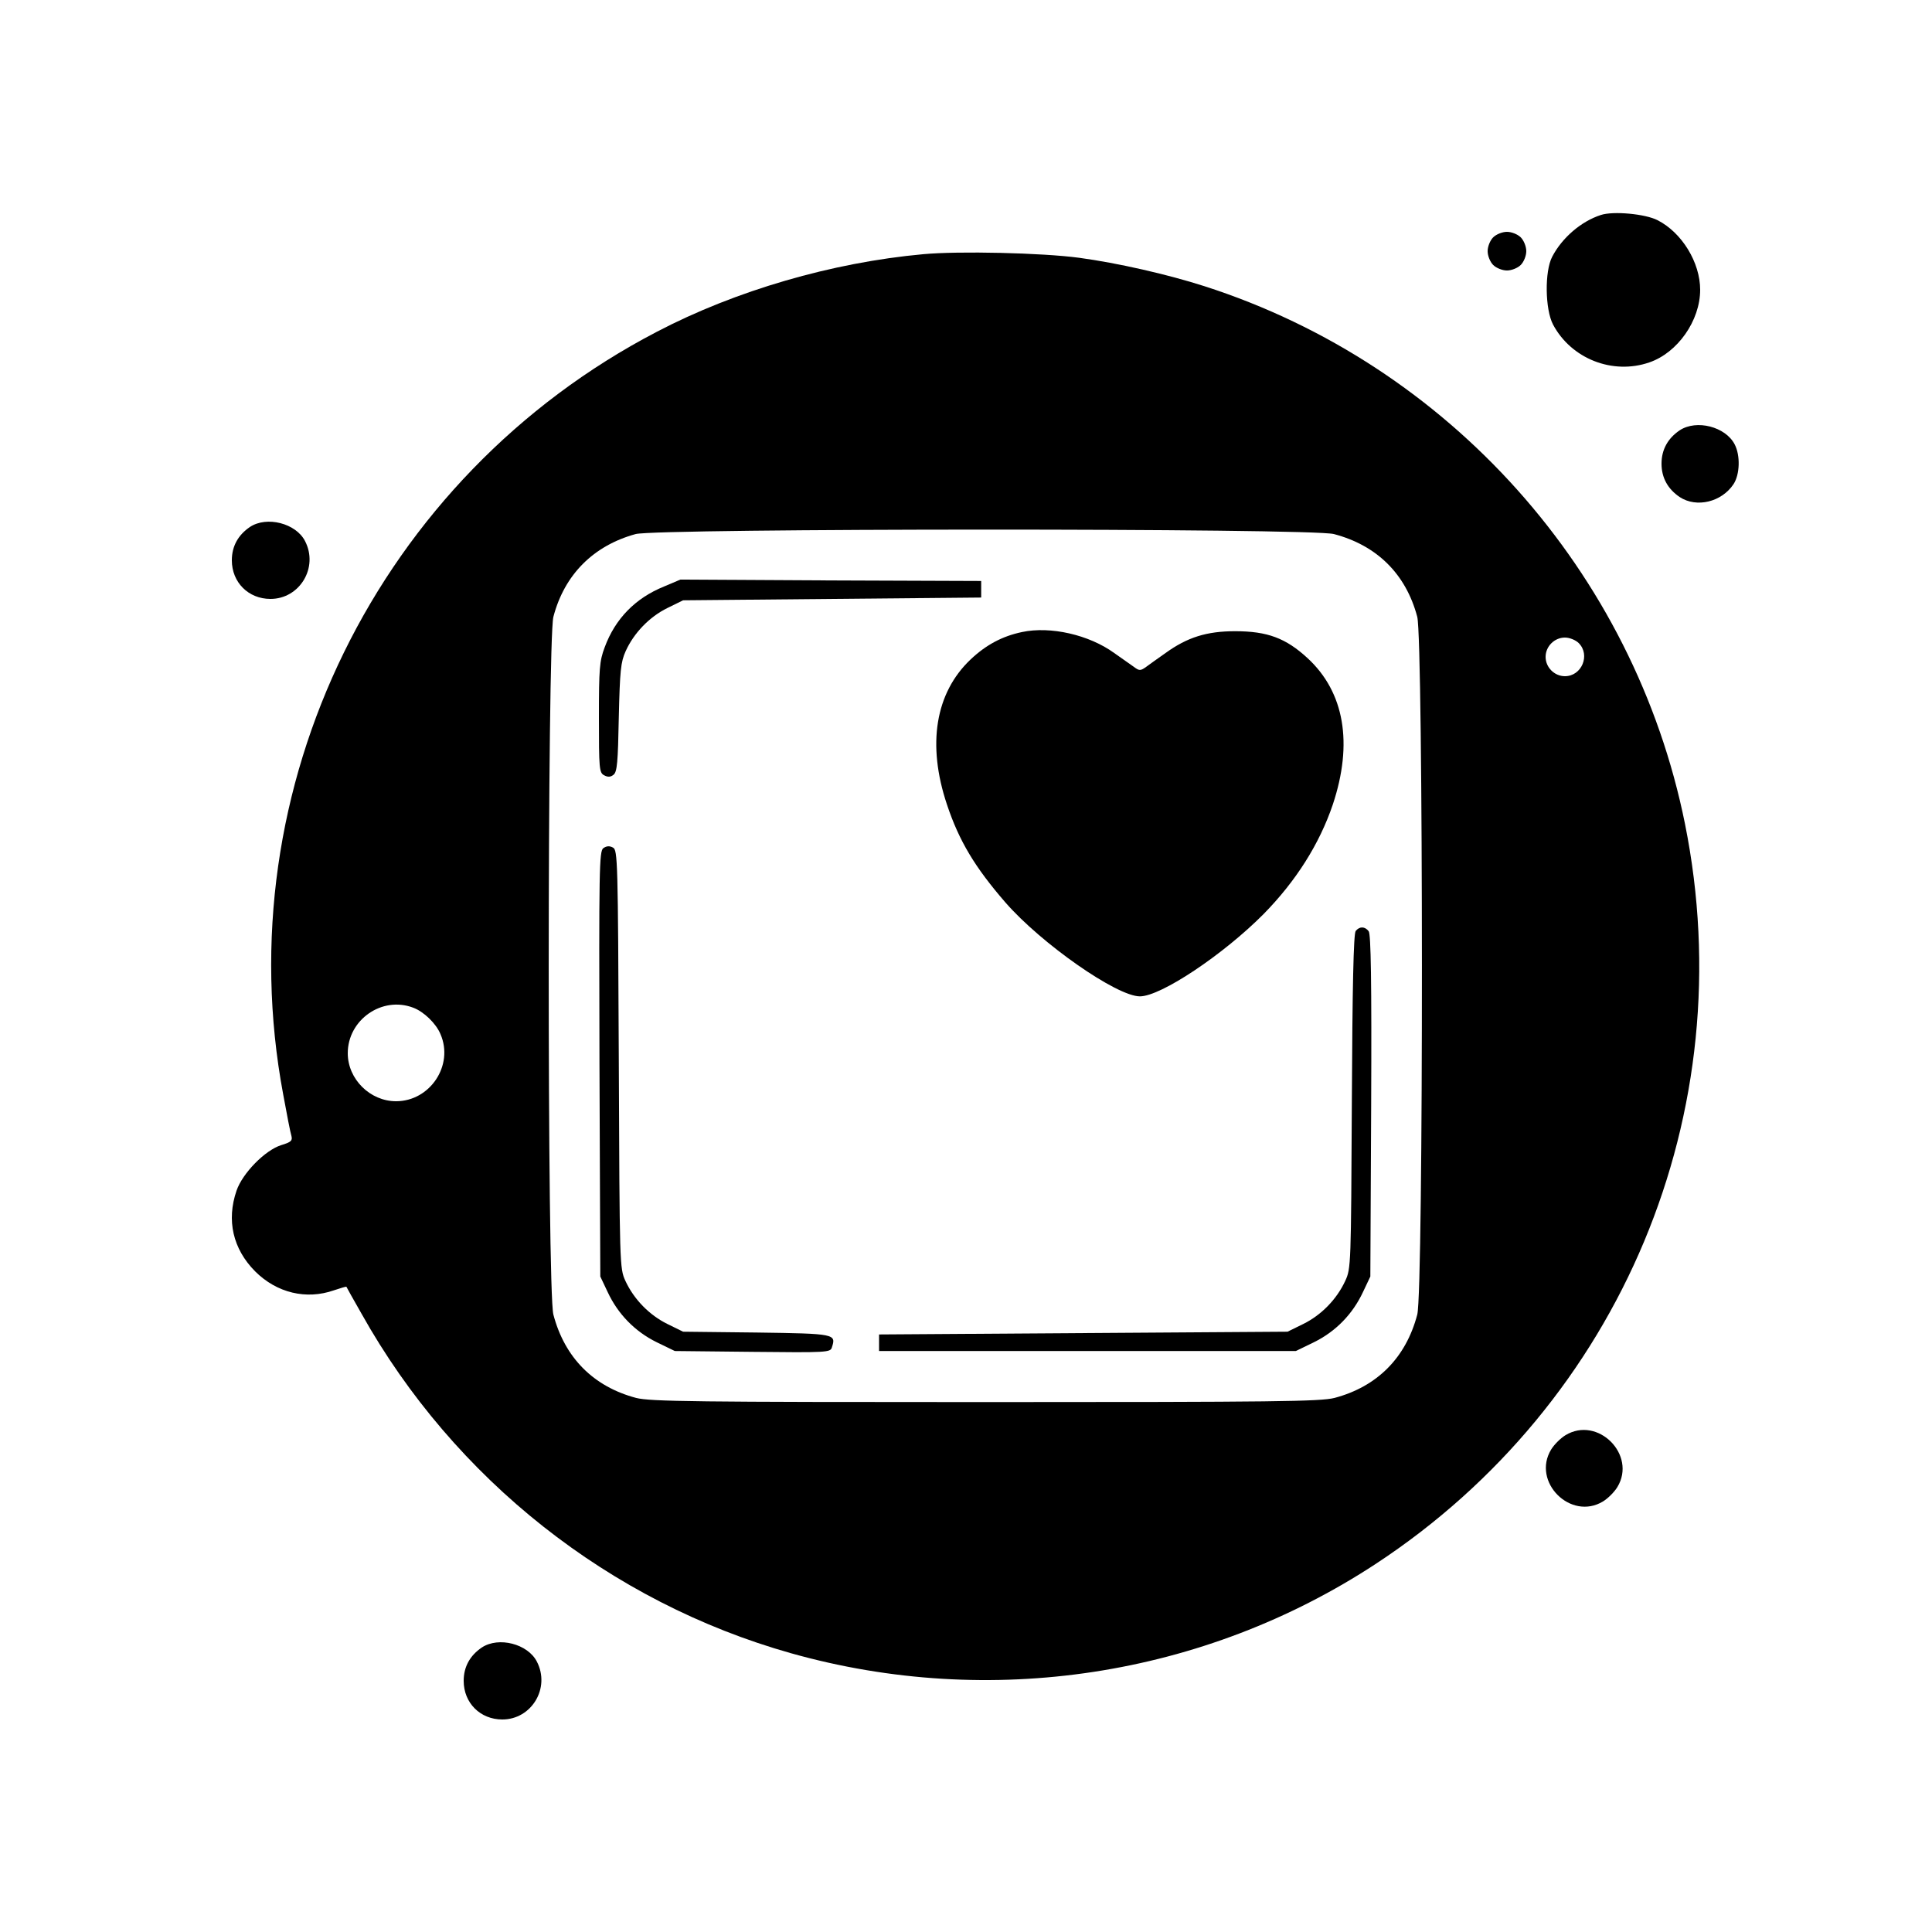
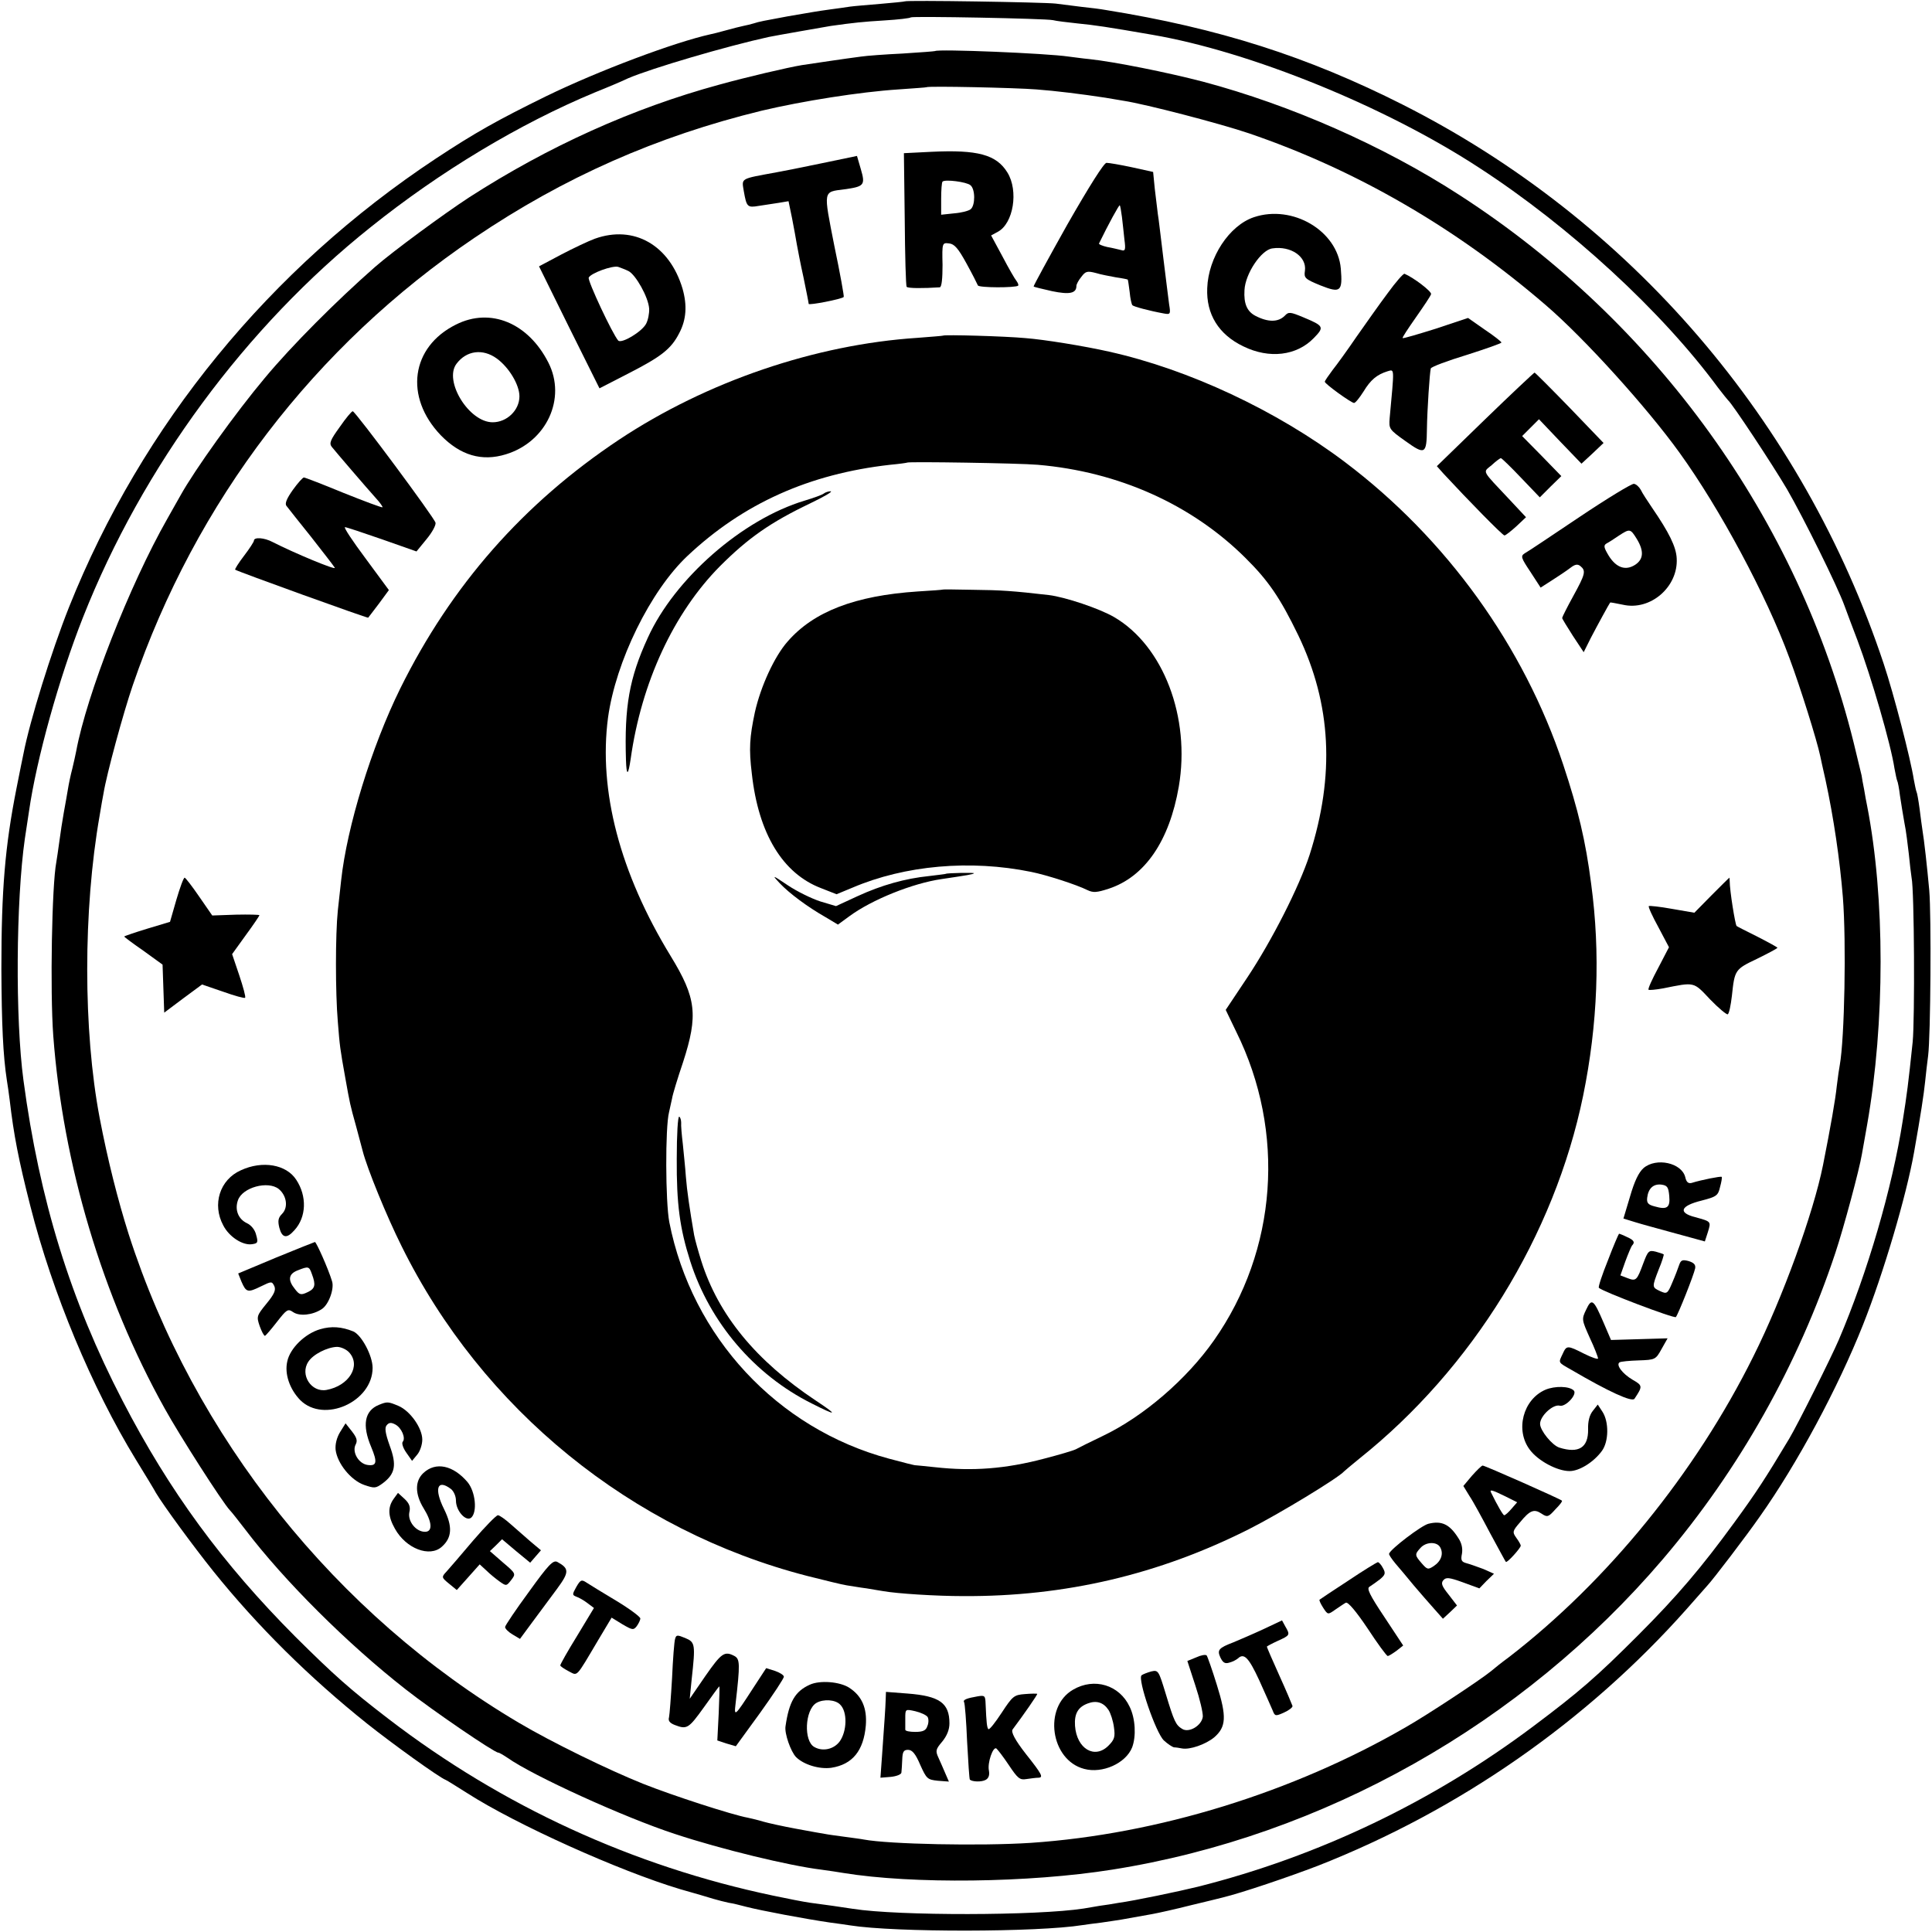
<svg xmlns="http://www.w3.org/2000/svg" version="1.0" width="700pt" height="700pt" viewBox="0 0 700 700" preserveAspectRatio="xMidYMid meet">
  <g transform="translate(0,700) scale(0.1,-0.1)" fill="#000000" stroke="none">
-     <path d="M5800 6221 c-71 -23 -140 -82 -176 -151 -28 -53 -26 -191 3 -246 66 -124 216 -183 349 -137 102 35 184 151 184 263 0 99 -66 207 -154 252 -44 23 -161 34 -206 19z" />
-     <path d="M5410 6140 c-11 -11 -20 -33 -20 -50 0 -17 9 -39 20 -50 11 -11 33 -20 50 -20 17 0 39 9 50 20 11 11 20 33 20 50 0 17 -9 39 -20 50 -11 11 -33 20 -50 20 -17 0 -39 -9 -50 -20z" />
-     <path d="M3345 6079 c-330 -30 -680 -132 -965 -281 -1010 -526 -1562 -1651 -1354 -2763 13 -71 26 -139 30 -151 4 -17 -1 -22 -37 -33 -58 -18 -140 -101 -162 -165 -37 -108 -13 -211 67 -292 79 -79 186 -104 286 -69 24 8 44 14 45 13 1 -2 25 -46 55 -98 336 -600 900 -1045 1556 -1230 721 -203 1496 -85 2119 324 889 584 1330 1638 1120 2681 -184 913 -854 1663 -1741 1948 -134 43 -314 84 -454 103 -135 18 -436 25 -565 13z m1488 -1014 c156 -41 261 -145 302 -300 22 -88 23 -2441 0 -2528 -41 -156 -145 -261 -300 -302 -52 -13 -214 -15 -1265 -15 -1051 0 -1213 2 -1265 15 -155 41 -259 146 -300 302 -23 87 -22 2440 0 2528 40 153 145 258 298 300 80 21 2447 22 2530 0z m887 -395 c43 -43 11 -120 -50 -120 -38 0 -70 32 -70 70 0 38 32 70 70 70 17 0 39 -9 50 -20z m-4223 -1321 c38 -14 83 -57 99 -96 49 -113 -38 -243 -161 -243 -94 0 -175 80 -175 174 0 121 124 208 237 165z" />
-     <path d="M2406 4875 c-104 -42 -177 -117 -215 -220 -19 -50 -21 -78 -21 -255 0 -184 1 -200 19 -209 13 -7 23 -7 34 2 13 10 16 46 19 207 4 171 7 201 25 241 30 66 86 124 151 156 l57 28 540 5 540 5 0 30 0 30 -545 2 -545 3 -59 -25z" />
-     <path d="M3703 4710 c-72 -15 -131 -47 -186 -99 -128 -121 -159 -308 -86 -526 44 -132 101 -227 212 -355 130 -149 403 -340 487 -340 76 0 302 151 448 298 118 120 203 255 251 397 74 222 42 407 -91 530 -79 73 -146 98 -263 98 -103 0 -173 -22 -252 -79 -27 -19 -58 -41 -70 -50 -21 -15 -25 -15 -45 0 -13 9 -44 31 -71 50 -91 66 -231 98 -334 76z" />
-     <path d="M2186 3927 c-15 -11 -16 -75 -14 -782 l3 -770 27 -57 c37 -79 98 -142 177 -181 l66 -32 281 -3 c270 -3 283 -2 288 16 16 49 13 50 -272 54 l-267 3 -57 28 c-65 32 -121 89 -152 156 -21 46 -21 54 -24 803 -3 721 -4 758 -21 767 -13 7 -23 6 -35 -2z" />
-     <path d="M4912 3627 c-8 -9 -12 -206 -14 -617 -3 -594 -3 -606 -24 -651 -31 -67 -87 -124 -152 -156 l-57 -28 -740 -5 -740 -5 0 -30 0 -30 755 0 755 0 66 32 c79 39 140 102 177 181 l27 57 3 619 c2 453 -1 622 -9 632 -14 18 -33 18 -47 1z" />
-     <path d="M6086 5441 c-43 -29 -66 -70 -66 -121 0 -51 23 -92 66 -121 61 -40 152 -18 195 47 23 35 25 104 4 144 -33 64 -138 91 -199 51z" />
-     <path d="M906 5091 c-43 -29 -66 -70 -66 -121 0 -80 60 -140 140 -140 106 0 175 114 125 210 -33 64 -138 91 -199 51z" />
-     <path d="M5672 1800 c-18 -11 -41 -34 -52 -52 -71 -117 71 -259 188 -188 18 11 41 34 52 52 71 117 -71 259 -188 188z" />
-     <path d="M1746 1031 c-43 -29 -66 -70 -66 -121 0 -80 60 -140 140 -140 106 0 175 114 125 210 -33 64 -138 91 -199 51z" />
+     <path d="M3278 6995 c-1 -1 -41 -5 -88 -9 -47 -4 -96 -8 -110 -10 -14 -2 -46 -7 -71 -10 -51 -7 -66 -10 -154 -25 -86 -16 -104 -19 -125 -26 -10 -3 -27 -7 -37 -9 -10 -2 -38 -9 -63 -16 -25 -7 -49 -13 -55 -14 -131 -29 -406 -132 -597 -225 -177 -87 -257 -132 -398 -225 -602 -398 -1066 -965 -1330 -1626 -64 -161 -142 -412 -165 -531 -3 -13 -14 -69 -25 -124 -42 -212 -55 -370 -55 -655 1 -202 6 -314 20 -405 3 -16 7 -48 10 -70 15 -128 32 -216 75 -385 80 -315 223 -658 382 -918 35 -57 68 -111 73 -121 26 -44 135 -193 208 -284 160 -199 348 -385 557 -552 89 -71 261 -195 285 -204 5 -2 40 -24 78 -48 176 -113 551 -282 772 -348 50 -14 104 -30 120 -35 17 -5 41 -11 55 -14 14 -2 43 -9 65 -15 55 -14 214 -44 304 -57 25 -3 57 -8 71 -10 164 -26 681 -25 842 1 13 2 43 6 68 9 25 4 57 8 73 11 27 5 39 7 112 20 22 4 85 18 140 32 55 13 107 26 115 28 70 17 238 74 345 115 512 201 974 523 1335 929 36 41 70 79 75 85 21 22 143 182 191 251 136 192 283 466 374 695 74 186 157 467 185 625 25 141 35 208 40 255 3 30 8 73 11 95 9 71 12 507 4 600 -8 87 -18 178 -25 220 -2 11 -6 45 -10 75 -4 30 -9 58 -11 61 -2 4 -6 24 -10 45 -11 72 -72 308 -109 419 -293 881 -919 1609 -1741 2025 -346 175 -668 278 -1079 344 -16 3 -55 8 -85 11 -30 4 -73 9 -95 12 -45 5 -541 13 -547 8z m537 -68 c11 -3 52 -8 90 -12 61 -6 103 -12 270 -41 355 -61 843 -259 1183 -481 330 -214 665 -523 867 -798 17 -22 33 -42 36 -45 15 -12 161 -233 214 -323 59 -102 183 -352 208 -422 8 -22 29 -78 47 -125 50 -133 121 -377 134 -464 4 -21 8 -41 10 -45 2 -3 7 -28 10 -54 4 -26 11 -71 16 -98 6 -28 12 -79 16 -113 3 -33 8 -72 10 -86 10 -45 12 -513 4 -595 -16 -153 -21 -191 -36 -285 -38 -244 -128 -552 -232 -795 -27 -63 -148 -305 -179 -357 -85 -142 -120 -196 -199 -304 -118 -162 -207 -267 -349 -409 -150 -150 -212 -204 -380 -330 -364 -273 -778 -471 -1215 -581 -69 -17 -232 -51 -285 -58 -22 -4 -53 -9 -70 -11 -16 -3 -43 -7 -59 -10 -168 -26 -671 -27 -836 -1 -37 6 -109 16 -155 22 -22 3 -83 15 -135 26 -508 107 -980 324 -1391 639 -141 108 -199 160 -339 299 -264 265 -457 528 -626 855 -188 362 -301 727 -359 1161 -30 222 -27 651 5 875 6 41 13 85 15 99 27 189 109 484 196 704 215 544 589 1052 1042 1413 252 202 540 375 812 488 50 20 104 43 120 51 86 37 359 117 510 150 29 6 196 35 225 40 86 12 114 15 195 20 50 3 92 8 95 11 6 5 488 -4 515 -10z" />
+     <path d="M3388 6815 c-2 -1 -55 -5 -118 -9 -63 -3 -131 -8 -150 -11 -55 -7 -182 -26 -215 -31 -49 -8 -203 -44 -300 -71 -312 -85 -618 -223 -905 -408 -92 -60 -277 -196 -341 -252 -139 -122 -302 -285 -400 -403 -105 -125 -254 -333 -305 -425 -6 -11 -28 -49 -48 -85 -137 -241 -292 -637 -330 -842 -2 -12 -9 -41 -14 -63 -6 -22 -13 -56 -16 -75 -3 -19 -10 -57 -15 -85 -5 -27 -12 -74 -16 -104 -4 -30 -9 -63 -11 -75 -16 -82 -23 -466 -11 -629 35 -466 178 -945 403 -1349 54 -98 211 -343 237 -370 7 -7 31 -38 55 -69 141 -186 372 -416 582 -580 98 -77 321 -229 335 -229 4 0 19 -9 34 -19 90 -64 423 -216 607 -276 166 -55 414 -115 529 -129 28 -4 64 -9 80 -12 251 -41 673 -36 975 12 765 121 1486 528 1995 1125 277 325 491 706 625 1110 30 90 87 302 96 357 3 15 11 63 19 107 65 370 65 821 0 1155 -3 14 -8 41 -11 60 -4 19 -8 42 -9 50 -2 8 -15 62 -29 120 -200 807 -715 1522 -1426 1982 -276 179 -612 327 -931 412 -131 34 -320 72 -413 82 -23 2 -56 7 -74 9 -80 12 -474 28 -484 20z m367 -139 c68 -5 165 -17 250 -30 11 -2 40 -7 65 -11 80 -12 352 -83 455 -118 387 -132 750 -342 1075 -622 139 -119 367 -371 485 -535 146 -202 315 -517 398 -743 40 -107 100 -299 112 -356 2 -9 10 -48 19 -86 30 -139 52 -290 63 -425 13 -165 6 -513 -11 -608 -2 -9 -7 -44 -11 -77 -5 -49 -22 -146 -50 -287 -35 -174 -146 -480 -252 -692 -210 -423 -530 -816 -887 -1091 -22 -16 -51 -39 -65 -51 -41 -33 -229 -157 -306 -201 -411 -238 -902 -389 -1360 -420 -182 -12 -514 -5 -605 12 -9 2 -41 6 -70 10 -29 4 -60 8 -69 10 -9 1 -56 10 -106 19 -49 9 -103 21 -120 26 -16 5 -41 11 -55 14 -56 10 -272 80 -380 123 -125 50 -332 151 -450 221 -663 392 -1178 1036 -1414 1771 -39 123 -76 269 -105 421 -60 316 -60 753 0 1095 5 33 12 69 14 80 11 69 72 293 106 392 228 666 659 1230 1239 1622 324 219 659 367 1040 460 148 35 356 68 495 77 55 4 101 7 102 8 5 5 324 -2 398 -8z" />
+     <path d="M3375 6450 l-100 -5 3 -239 c1 -131 4 -242 7 -245 3 -6 60 -6 120 -2 7 1 10 32 10 81 -2 81 -1 81 24 78 19 -2 33 -18 63 -73 21 -38 39 -74 41 -79 3 -9 137 -9 146 -1 2 3 -1 10 -6 17 -6 7 -29 47 -51 89 l-41 76 24 13 c57 30 76 149 35 215 -40 65 -108 83 -275 75z m141 -121 c18 -14 18 -73 1 -87 -7 -6 -34 -13 -60 -15 l-47 -5 0 57 c0 32 2 60 5 63 9 9 87 -1 101 -13z" />
+     <path d="M2975 6408 c-71 -15 -143 -29 -160 -32 -135 -25 -128 -20 -120 -69 10 -57 13 -60 54 -53 20 3 52 8 72 11 l36 6 13 -63 c7 -35 14 -76 17 -93 3 -16 13 -70 24 -119 10 -49 19 -93 19 -97 0 -6 119 17 127 25 2 1 -13 85 -34 185 -40 204 -42 195 36 205 72 10 77 15 60 73 l-14 48 -130 -27z" />
+     <path d="M3868 6188 c-69 -123 -124 -224 -123 -226 2 -2 32 -9 67 -17 63 -13 88 -8 88 19 0 6 8 21 18 33 15 20 21 22 52 14 19 -6 53 -12 74 -16 22 -3 41 -7 42 -8 1 -1 4 -21 7 -45 2 -23 7 -45 10 -48 5 -5 60 -20 115 -30 22 -4 24 -2 18 33 -3 21 -12 97 -21 168 -9 72 -17 144 -20 160 -2 17 -7 57 -11 91 l-6 61 -77 17 c-42 9 -83 16 -92 16 -9 0 -62 -84 -141 -222z m197 26 c2 -21 7 -58 9 -82 5 -37 3 -43 -12 -38 -9 2 -32 8 -50 11 -18 4 -32 10 -30 13 34 70 73 141 75 138 2 -1 5 -20 8 -42z" />
+     <path d="M4543 6213 c-89 -30 -165 -145 -169 -257 -4 -94 41 -168 131 -211 94 -46 193 -34 255 30 39 40 37 44 -37 75 -48 20 -54 21 -68 6 -24 -24 -61 -24 -107 0 -30 16 -42 44 -39 93 3 60 61 146 101 151 67 10 125 -30 118 -81 -4 -26 0 -30 56 -53 73 -29 81 -23 74 61 -12 137 -175 233 -315 186z" />
+     <path d="M2155 6135 c-22 -8 -77 -34 -121 -57 l-81 -43 109 -221 110 -221 107 55 c117 60 153 88 182 145 26 49 29 101 12 161 -47 158 -176 232 -318 181z m122 -117 c26 -13 72 -94 75 -136 1 -17 -4 -42 -11 -55 -15 -29 -89 -73 -101 -61 -21 24 -111 216 -107 228 7 16 86 45 107 39 8 -3 25 -9 37 -15z" />
+     <path d="M5028 5938 c-30 -40 -80 -111 -113 -158 -32 -47 -71 -101 -87 -121 -15 -20 -28 -39 -28 -42 0 -8 96 -77 106 -77 5 0 20 19 34 41 26 43 49 62 88 74 25 7 24 15 7 -170 -3 -39 -2 -41 57 -83 71 -51 77 -48 78 43 1 70 10 205 14 220 2 6 61 28 130 49 69 22 126 42 126 45 0 3 -28 25 -61 47 l-60 42 -117 -39 c-64 -20 -118 -36 -120 -34 -2 2 20 35 48 75 28 40 53 77 55 84 4 9 -63 60 -96 74 -4 2 -32 -30 -61 -70z" />
+     <path d="M1652 5824 c-163 -81 -188 -262 -55 -401 71 -73 149 -96 236 -69 147 45 220 202 154 332 -73 144 -210 201 -335 138z m148 -123 c44 -32 82 -95 82 -137 0 -50 -45 -94 -97 -94 -86 0 -178 150 -131 212 36 48 95 56 146 19z" />
+     <path d="M3417 5784 c-1 -1 -42 -4 -92 -8 -370 -24 -764 -158 -1082 -369 -347 -231 -608 -528 -793 -902 -104 -211 -193 -501 -214 -695 -3 -25 -8 -74 -12 -109 -9 -87 -9 -298 0 -403 7 -89 8 -97 27 -203 17 -95 17 -96 39 -175 11 -41 22 -82 24 -90 16 -63 87 -237 141 -345 292 -591 833 -1031 1470 -1195 64 -16 128 -32 143 -34 15 -2 47 -8 72 -11 25 -4 52 -9 60 -10 51 -9 191 -18 290 -18 369 -2 709 78 1036 243 107 54 323 185 344 209 3 3 28 24 55 46 409 326 707 809 811 1315 53 259 63 517 29 768 -20 156 -47 268 -101 431 -143 430 -423 819 -790 1096 -249 188 -568 337 -856 401 -88 20 -236 44 -303 49 -75 7 -293 13 -298 9z m343 -468 c292 -25 556 -143 751 -336 85 -84 127 -146 193 -282 120 -250 133 -507 41 -795 -38 -117 -138 -313 -226 -445 l-78 -117 38 -79 c180 -363 149 -792 -81 -1119 -99 -141 -256 -276 -403 -346 -44 -21 -88 -43 -97 -48 -10 -5 -61 -20 -115 -34 -140 -37 -259 -46 -395 -31 -37 4 -69 7 -70 7 -2 -1 -45 10 -97 24 -405 109 -714 441 -796 857 -14 73 -15 343 -1 398 3 14 8 36 11 50 2 14 20 73 40 132 55 170 48 232 -45 384 -184 301 -262 599 -227 864 28 203 153 459 288 586 202 190 441 297 734 330 33 3 61 7 62 8 5 4 403 -2 473 -8z" />
+     <path d="M2985 5212 c-6 -5 -37 -16 -70 -26 -226 -68 -471 -283 -568 -497 -67 -146 -85 -249 -79 -443 2 -59 8 -57 17 4 39 278 156 529 323 698 103 103 183 159 327 228 50 24 83 43 75 44 -9 0 -20 -4 -25 -8z" />
+     <path d="M3417 4864 c-1 -1 -42 -4 -92 -7 -227 -15 -377 -73 -471 -181 -48 -54 -98 -163 -119 -257 -19 -90 -22 -132 -11 -222 24 -218 112 -362 251 -415 l56 -22 58 24 c190 81 427 102 647 57 55 -11 164 -46 204 -66 21 -10 34 -9 77 5 131 43 220 173 254 370 43 251 -56 510 -234 614 -53 31 -178 73 -237 80 -129 15 -175 18 -273 19 -60 1 -109 2 -110 1z" />
+     <path d="M3427 3834 c-1 -1 -28 -4 -60 -8 -88 -9 -173 -33 -260 -73 l-78 -36 -57 17 c-31 10 -84 36 -117 58 -58 39 -59 39 -30 8 35 -37 101 -86 166 -123 l45 -27 41 30 c81 60 230 120 335 135 94 14 113 17 117 21 3 3 -98 1 -102 -2z" />
+     <path d="M2452 2802 c-1 -164 11 -253 49 -372 71 -222 232 -411 440 -515 93 -47 97 -44 14 11 -216 144 -352 309 -414 505 -11 35 -23 78 -26 94 -16 93 -26 160 -30 212 -2 32 -8 85 -11 118 -4 33 -7 68 -6 77 0 10 -3 20 -7 22 -5 3 -9 -65 -9 -152z" />
+     <path d="M5380 5480 l-174 -169 24 -27 c88 -95 214 -224 221 -224 4 0 23 15 43 33 l35 33 -57 61 c-107 114 -100 100 -67 128 15 14 30 25 33 25 3 0 36 -32 73 -71 l68 -71 39 39 39 38 -71 73 -71 72 31 31 30 30 77 -81 77 -80 40 37 40 38 -123 128 c-68 70 -125 127 -127 127 -3 -1 -84 -77 -180 -170z" />
+     <path d="M1231 5453 c-34 -47 -39 -59 -29 -72 16 -20 125 -147 160 -186 15 -16 25 -31 24 -33 -2 -2 -66 22 -141 52 -75 31 -140 56 -144 56 -4 0 -22 -20 -40 -45 -22 -31 -30 -50 -23 -58 5 -7 45 -57 89 -112 43 -55 82 -105 86 -112 7 -11 -149 54 -225 93 -30 16 -68 19 -68 5 0 -4 -16 -29 -36 -55 -20 -26 -34 -49 -32 -50 7 -6 481 -177 482 -174 2 2 19 25 39 51 l36 49 -84 114 c-47 63 -81 114 -75 114 5 0 65 -20 134 -44 l125 -44 36 44 c20 24 35 51 33 60 -4 18 -290 403 -300 404 -4 0 -25 -25 -47 -57z" />
+     <path d="M5723 5127 c-100 -67 -189 -127 -199 -132 -15 -10 -13 -16 21 -67 l37 -57 42 27 c22 14 52 34 65 44 18 14 27 15 37 7 21 -17 18 -29 -26 -109 -22 -40 -40 -76 -40 -79 0 -3 18 -32 39 -65 l39 -59 26 52 c24 46 66 123 70 128 1 1 21 -3 46 -8 100 -23 201 65 195 168 -2 42 -28 94 -89 183 -17 25 -36 54 -41 65 -6 11 -17 21 -25 22 -8 1 -97 -53 -197 -120z m207 -79 c27 -44 25 -74 -5 -94 -35 -23 -69 -11 -96 32 -18 30 -20 38 -8 45 8 4 28 17 44 28 40 26 42 26 65 -11z" />
+     <path d="M639 3740 l-23 -80 -83 -25 c-46 -14 -83 -27 -83 -28 0 -2 31 -25 70 -52 l69 -50 3 -87 3 -87 68 51 69 51 76 -26 c42 -15 78 -25 80 -22 3 3 -7 39 -21 81 l-26 77 49 68 c28 38 50 71 50 73 0 2 -38 3 -85 2 l-86 -3 -47 68 c-26 38 -50 69 -53 69 -4 0 -17 -36 -30 -80z" />
+     <path d="M6202 3757 l-63 -64 -81 14 c-44 8 -82 12 -84 10 -3 -2 13 -37 35 -77 l38 -72 -39 -75 c-22 -41 -38 -76 -35 -79 2 -2 26 0 53 5 115 23 109 25 170 -40 31 -32 60 -56 64 -54 5 3 11 33 15 67 10 94 11 96 91 134 41 20 74 38 74 40 0 2 -33 20 -72 40 -40 20 -74 37 -76 39 -5 5 -25 128 -25 163 0 6 -1 12 -1 12 -1 0 -30 -29 -64 -63z" />
+     <path d="M5955 2768 c-18 -16 -33 -48 -49 -103 l-24 -80 42 -13 c22 -7 89 -25 147 -41 l106 -29 11 34 c12 39 12 38 -46 54 -63 16 -54 41 23 60 54 14 60 18 67 49 5 18 8 35 6 37 -3 3 -74 -11 -109 -22 -12 -3 -19 3 -23 21 -13 52 -105 72 -151 33z m93 -101 c4 -43 -8 -51 -53 -38 -24 6 -29 13 -27 31 4 34 22 51 51 48 22 -3 26 -9 29 -41z" />
+     <path d="M873 2760 c-77 -34 -105 -124 -64 -200 21 -41 70 -73 104 -68 21 3 23 6 15 34 -4 18 -18 35 -33 42 -32 15 -45 49 -33 83 16 47 109 72 148 41 29 -24 35 -67 12 -90 -14 -14 -16 -25 -10 -50 10 -38 27 -41 55 -9 43 47 46 123 6 183 -36 55 -122 70 -200 34z" />
+     <path d="M5826 2434 c-21 -52 -36 -97 -33 -100 12 -13 273 -112 279 -106 8 9 65 152 70 177 2 13 -5 20 -24 26 -23 6 -28 3 -34 -14 -4 -12 -15 -41 -25 -64 -17 -41 -20 -42 -44 -31 -30 14 -30 14 -5 79 12 28 19 53 18 54 -2 2 -15 6 -29 10 -25 6 -28 3 -45 -42 -23 -62 -26 -66 -57 -54 l-26 10 18 51 c10 27 21 53 24 57 12 12 7 20 -18 31 -14 7 -27 12 -29 12 -1 0 -20 -43 -40 -96z" />
+     <path d="M999 2443 l-136 -57 12 -30 c17 -39 23 -40 70 -17 39 19 40 19 49 1 6 -14 0 -29 -29 -64 -35 -43 -36 -46 -24 -81 7 -19 15 -35 19 -35 3 1 22 23 43 50 36 46 40 49 59 36 23 -16 71 -11 104 11 25 16 46 74 37 101 -14 46 -57 142 -62 142 -3 -1 -67 -26 -142 -57z m131 -59 c15 -40 12 -53 -16 -66 -23 -11 -29 -10 -45 11 -27 33 -24 55 9 68 40 16 42 15 52 -13z" />
+     <path d="M5747 2255 c-17 -35 -16 -37 13 -102 17 -36 30 -70 30 -75 0 -4 -22 3 -50 17 -61 31 -64 31 -78 0 -16 -34 -18 -30 31 -58 135 -79 220 -118 229 -105 30 45 30 48 -7 69 -37 22 -61 54 -47 63 5 3 36 6 69 7 60 2 62 3 83 41 l22 39 -102 -3 -103 -3 -27 63 c-36 84 -43 90 -63 47z" />
+     <path d="M1160 2184 c-55 -16 -109 -69 -119 -116 -11 -46 9 -102 47 -141 86 -85 262 -6 262 117 0 44 -40 119 -70 132 -42 17 -79 20 -120 8z m105 -84 c44 -48 0 -121 -82 -136 -55 -10 -97 55 -66 102 17 27 69 53 104 54 14 0 34 -9 44 -20z" />
+     <path d="M5600 1965 c-82 -35 -111 -147 -57 -218 30 -40 99 -77 144 -77 35 0 87 32 117 73 25 34 26 105 2 142 l-17 26 -18 -23 c-12 -15 -18 -38 -17 -67 1 -66 -34 -88 -104 -66 -26 8 -70 62 -70 86 0 29 47 72 71 66 21 -6 65 41 51 55 -16 16 -68 17 -102 3z" />
+     <path d="M1373 1910 c-52 -21 -62 -73 -28 -153 23 -55 20 -69 -12 -65 -34 4 -59 48 -44 75 7 14 3 25 -14 47 l-23 29 -20 -32 c-12 -20 -18 -44 -16 -64 6 -49 55 -110 103 -127 38 -13 42 -13 68 6 45 34 51 66 25 136 -16 45 -19 65 -11 74 8 10 16 11 31 3 23 -12 39 -50 27 -63 -4 -5 1 -22 13 -39 l21 -30 19 23 c10 12 18 36 18 54 0 42 -44 104 -86 122 -38 16 -41 16 -71 4z" />
+     <path d="M1534 1663 c-31 -29 -31 -76 1 -128 31 -50 33 -85 5 -85 -33 0 -63 38 -57 70 5 20 0 33 -17 49 l-24 22 -16 -22 c-22 -31 -20 -64 5 -108 40 -72 126 -105 170 -65 37 33 39 73 8 136 -37 74 -25 111 25 73 10 -8 18 -26 18 -42 0 -37 36 -77 55 -62 23 20 16 94 -13 129 -52 61 -115 75 -160 33z" />
+     <path d="M5333 1653 l-31 -37 22 -36 c13 -19 46 -80 75 -135 30 -55 55 -102 57 -104 4 -5 54 50 54 59 0 3 -7 16 -16 28 -15 21 -14 25 13 56 36 44 51 50 78 32 21 -14 25 -13 50 15 16 16 27 30 24 32 -8 7 -279 127 -287 127 -4 0 -21 -17 -39 -37z m120 -74 l44 -22 -20 -23 c-11 -13 -23 -24 -27 -24 -4 0 -24 34 -48 83 -5 11 4 9 51 -14z" />
+     <path d="M1714 1418 c-43 -51 -87 -102 -97 -113 -18 -19 -17 -21 10 -43 l28 -23 42 47 41 46 24 -22 c12 -12 34 -30 48 -40 24 -17 25 -17 42 5 18 23 17 24 -30 64 l-47 41 22 21 22 22 51 -43 51 -42 19 22 20 23 -37 31 c-20 17 -52 46 -72 63 -20 18 -41 33 -47 33 -6 0 -47 -42 -90 -92z" />
+     <path d="M5175 1479 c-26 -7 -135 -90 -142 -108 -2 -3 9 -19 23 -36 14 -16 44 -52 67 -80 23 -27 56 -65 74 -85 l31 -35 26 24 25 24 -30 39 c-24 30 -29 41 -20 52 10 12 21 11 71 -7 l60 -22 26 27 27 26 -38 17 c-22 8 -49 18 -61 21 -19 5 -22 11 -17 35 3 19 -1 38 -13 56 -32 51 -61 64 -109 52z m43 -85 c13 -23 4 -50 -23 -68 -21 -14 -24 -13 -44 10 -25 29 -26 32 -4 56 20 22 59 23 71 2z" />
+     <path d="M1916 1232 c-47 -64 -86 -122 -86 -127 0 -6 12 -18 27 -27 l27 -16 45 61 c25 34 65 88 89 120 45 61 45 74 1 98 -15 7 -31 -9 -103 -109z" />
+     <path d="M4885 1273 c-55 -36 -102 -67 -104 -69 -2 -2 4 -15 13 -29 17 -26 17 -26 44 -7 15 10 32 22 38 25 8 4 38 -32 79 -93 36 -55 69 -100 73 -100 4 0 18 9 32 19 l24 19 -68 103 c-54 81 -65 104 -54 110 8 5 25 17 38 27 19 16 21 22 11 40 -6 12 -15 22 -19 22 -4 -1 -52 -30 -107 -67z" />
+     <path d="M2088 1250 c-15 -27 -15 -29 0 -35 9 -3 27 -13 40 -23 l24 -18 -61 -101 c-34 -55 -61 -103 -61 -107 0 -3 13 -12 30 -21 34 -17 24 -28 107 112 l49 82 39 -24 c36 -21 40 -22 52 -7 7 10 13 22 13 28 0 6 -39 35 -87 64 -49 29 -97 59 -108 66 -18 12 -22 10 -37 -16z" />
+     <path d="M4575 1096 c-39 -18 -86 -38 -105 -46 -55 -21 -61 -28 -48 -56 9 -18 16 -23 32 -18 12 3 25 10 31 15 22 21 39 4 77 -78 22 -49 44 -98 49 -110 8 -21 10 -22 41 -8 18 8 32 19 31 24 -2 6 -23 56 -48 111 -25 55 -45 102 -45 104 0 1 18 11 40 21 44 20 45 21 27 52 l-12 22 -70 -33z" />
+     <path d="M2446 1062 c-3 -9 -8 -73 -11 -142 -4 -69 -9 -133 -11 -142 -4 -13 3 -21 21 -28 44 -17 50 -13 106 65 29 41 54 75 55 75 2 0 0 -44 -2 -98 l-5 -98 33 -11 34 -10 88 121 c48 67 87 126 86 131 0 6 -15 15 -32 21 l-32 10 -49 -75 c-64 -99 -68 -103 -62 -55 17 146 16 163 -4 174 -36 19 -47 11 -105 -72 l-57 -83 7 70 c14 127 13 135 -23 150 -29 12 -33 12 -37 -3z" />
+     <path d="M4334 995 l-32 -13 29 -89 c16 -48 28 -99 27 -113 -4 -32 -50 -60 -75 -44 -23 14 -29 27 -59 126 -26 85 -27 88 -53 82 -14 -4 -30 -10 -35 -14 -15 -14 52 -209 81 -236 14 -13 31 -24 37 -25 6 0 19 -2 29 -4 28 -5 84 14 116 40 44 38 46 75 10 190 -17 55 -34 103 -37 107 -4 4 -21 1 -38 -7z" />
+     <path d="M2934 896 c-53 -24 -75 -61 -88 -151 -4 -26 19 -91 38 -111 28 -28 85 -45 128 -39 77 12 117 62 125 153 5 63 -14 107 -60 137 -34 22 -106 28 -143 11z m110 -72 c27 -26 25 -97 -2 -134 -21 -28 -61 -37 -91 -20 -40 21 -35 135 7 160 26 15 69 12 86 -6z" />
+     <path d="M3888 878 c-109 -63 -82 -255 40 -287 66 -18 151 20 174 78 15 40 12 104 -9 147 -37 79 -128 107 -205 62z m128 -73 c8 -12 17 -40 20 -63 5 -35 2 -45 -20 -67 -50 -50 -115 -11 -121 72 -3 44 11 68 46 81 31 12 57 4 75 -23z" />
+     <path d="M3209 842 c-1 -32 -5 -86 -13 -200 l-6 -83 37 3 c21 2 39 9 39 16 1 6 2 28 3 47 1 28 5 35 21 35 15 0 27 -14 44 -54 23 -51 26 -54 64 -58 l40 -3 -13 30 c-7 16 -18 42 -25 57 -11 24 -10 30 14 58 17 21 26 43 26 66 0 74 -36 99 -152 108 l-78 6 -1 -28z m152 -63 c4 -7 4 -22 -1 -33 -5 -16 -16 -21 -44 -21 -20 0 -36 3 -36 8 0 4 0 22 0 41 0 34 0 34 36 26 21 -5 40 -14 45 -21z" />
+     <path d="M3713 862 c-39 -3 -44 -7 -84 -68 -23 -35 -44 -62 -48 -59 -5 6 -7 21 -10 92 -1 29 -3 31 -28 27 -41 -7 -55 -13 -50 -21 3 -5 8 -69 11 -143 4 -74 8 -136 10 -138 9 -8 42 -9 57 -1 11 6 15 17 12 34 -6 28 15 88 27 80 4 -3 25 -30 45 -60 32 -48 40 -55 63 -51 15 2 35 5 45 5 18 1 12 13 -46 86 -39 50 -55 80 -48 89 39 52 92 128 89 129 -1 1 -22 1 -45 -1z" />
  </g>
</svg>
